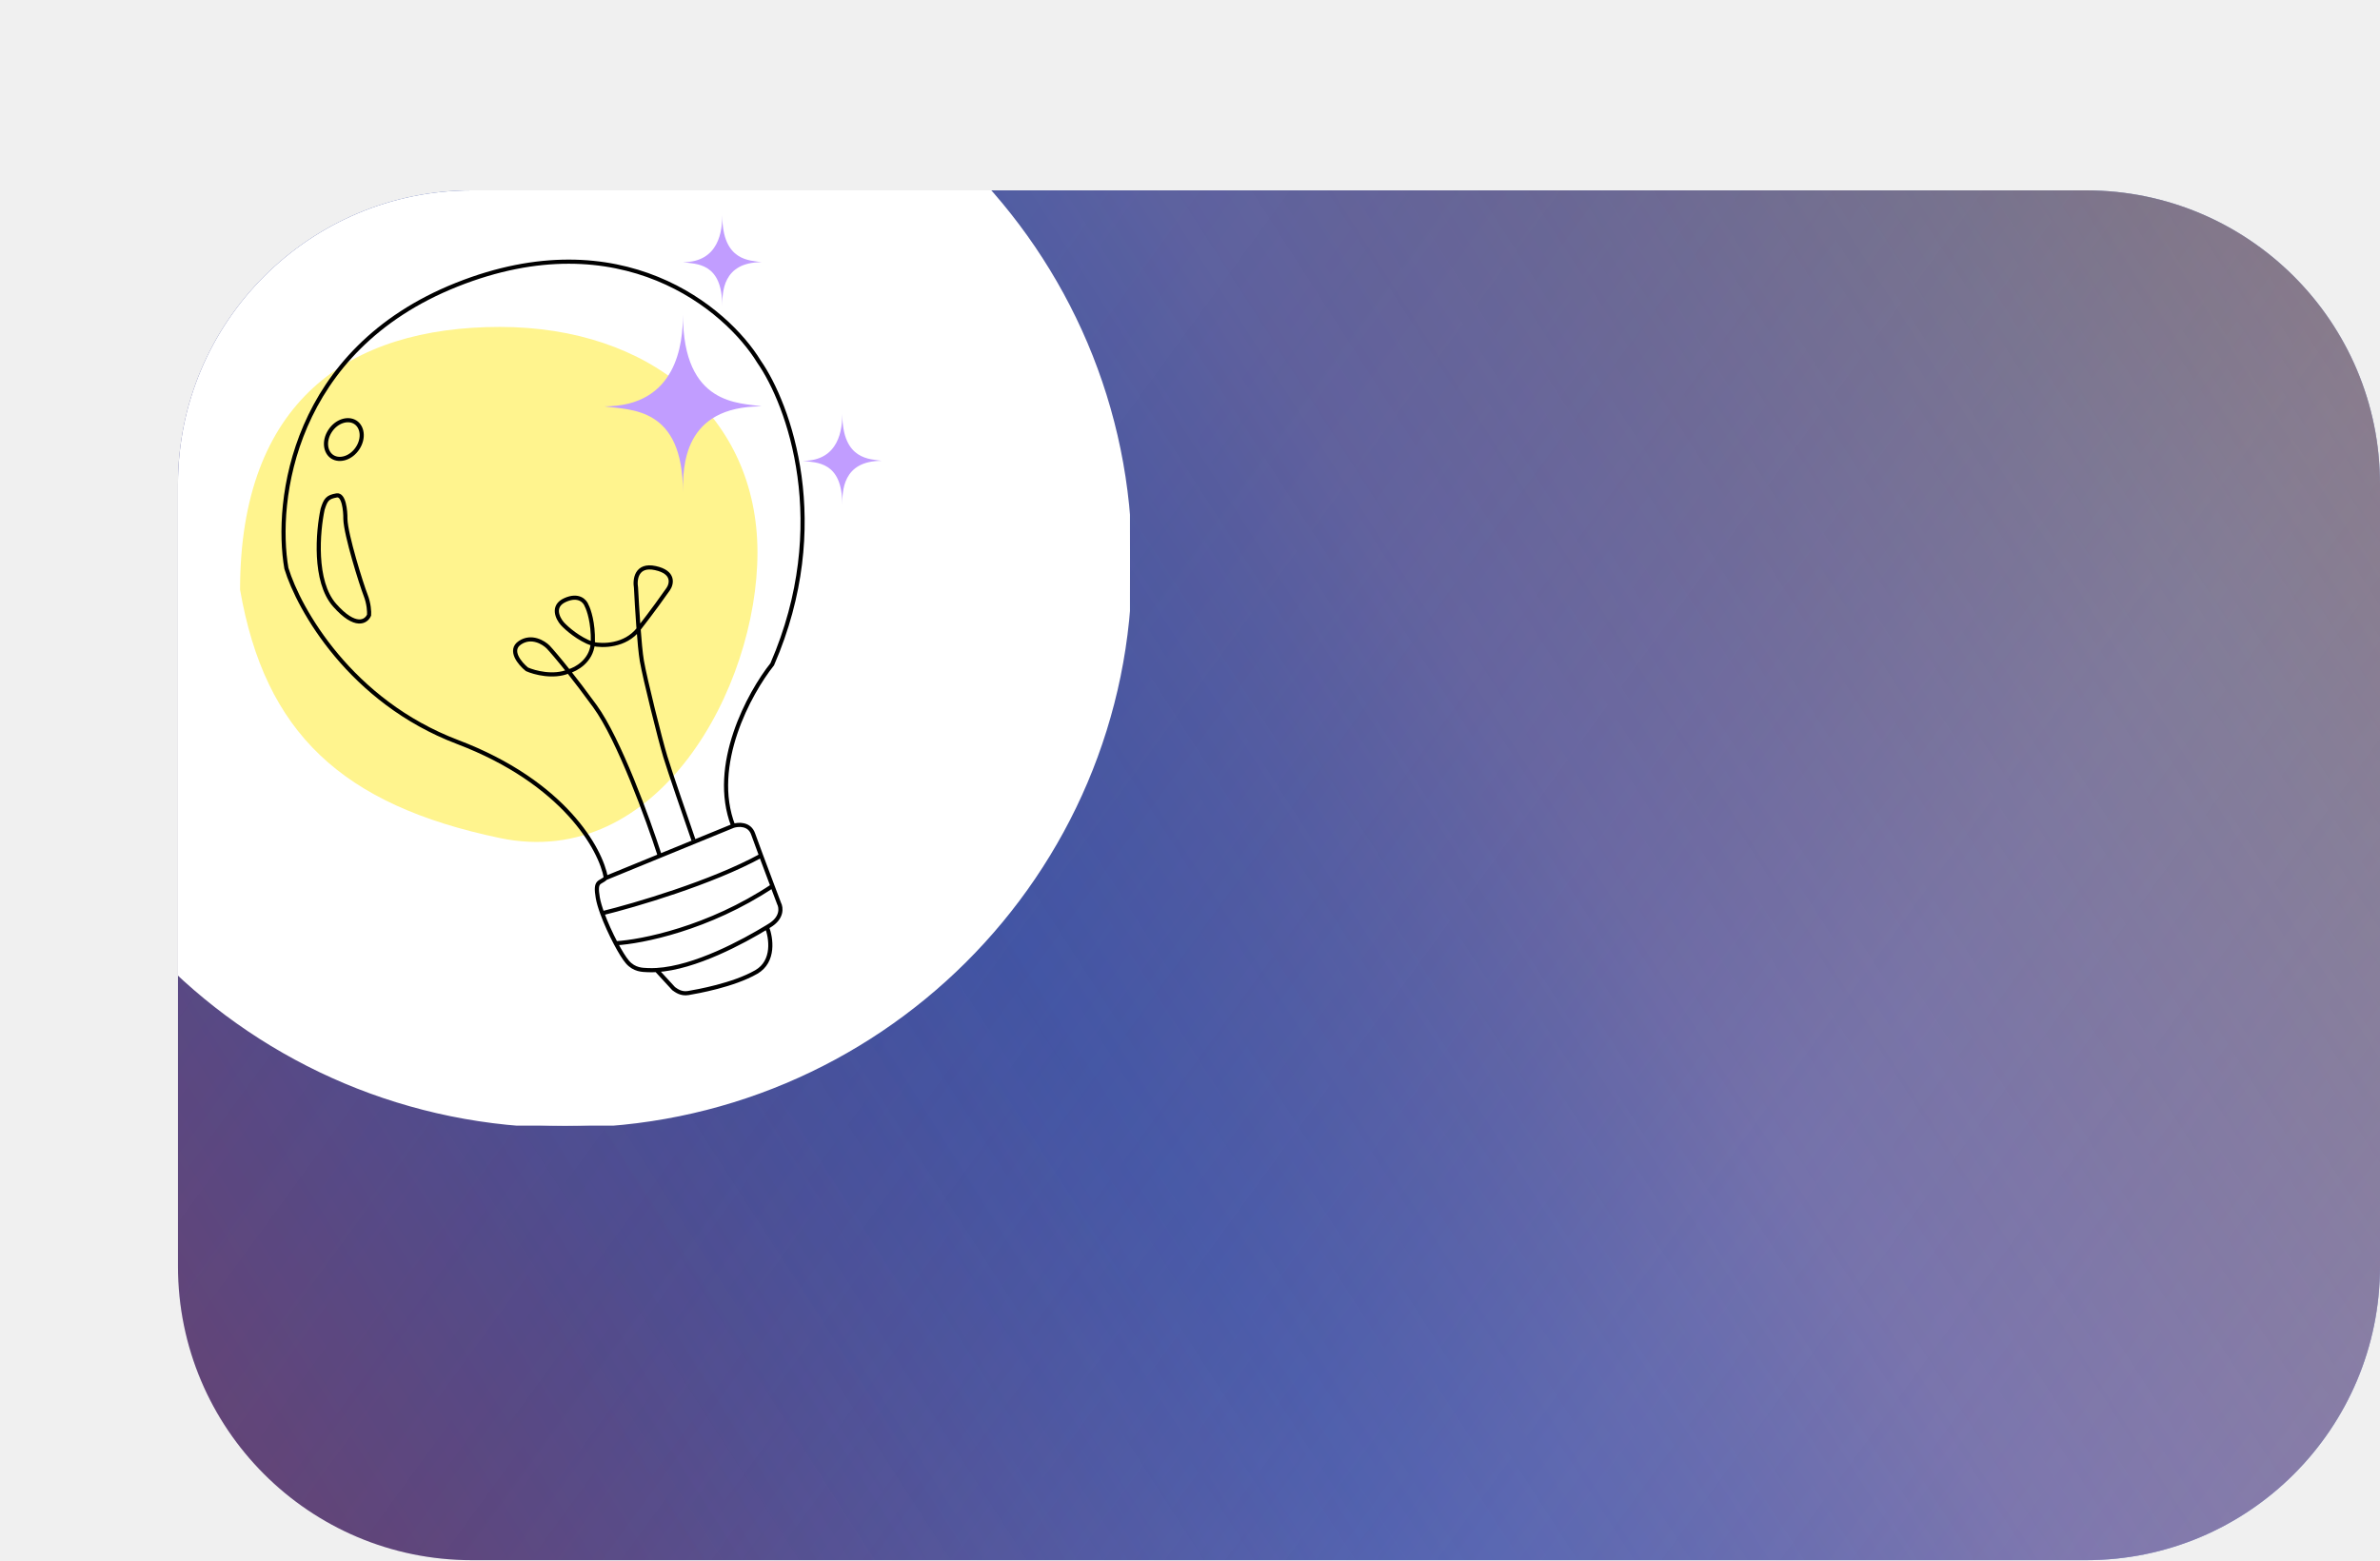
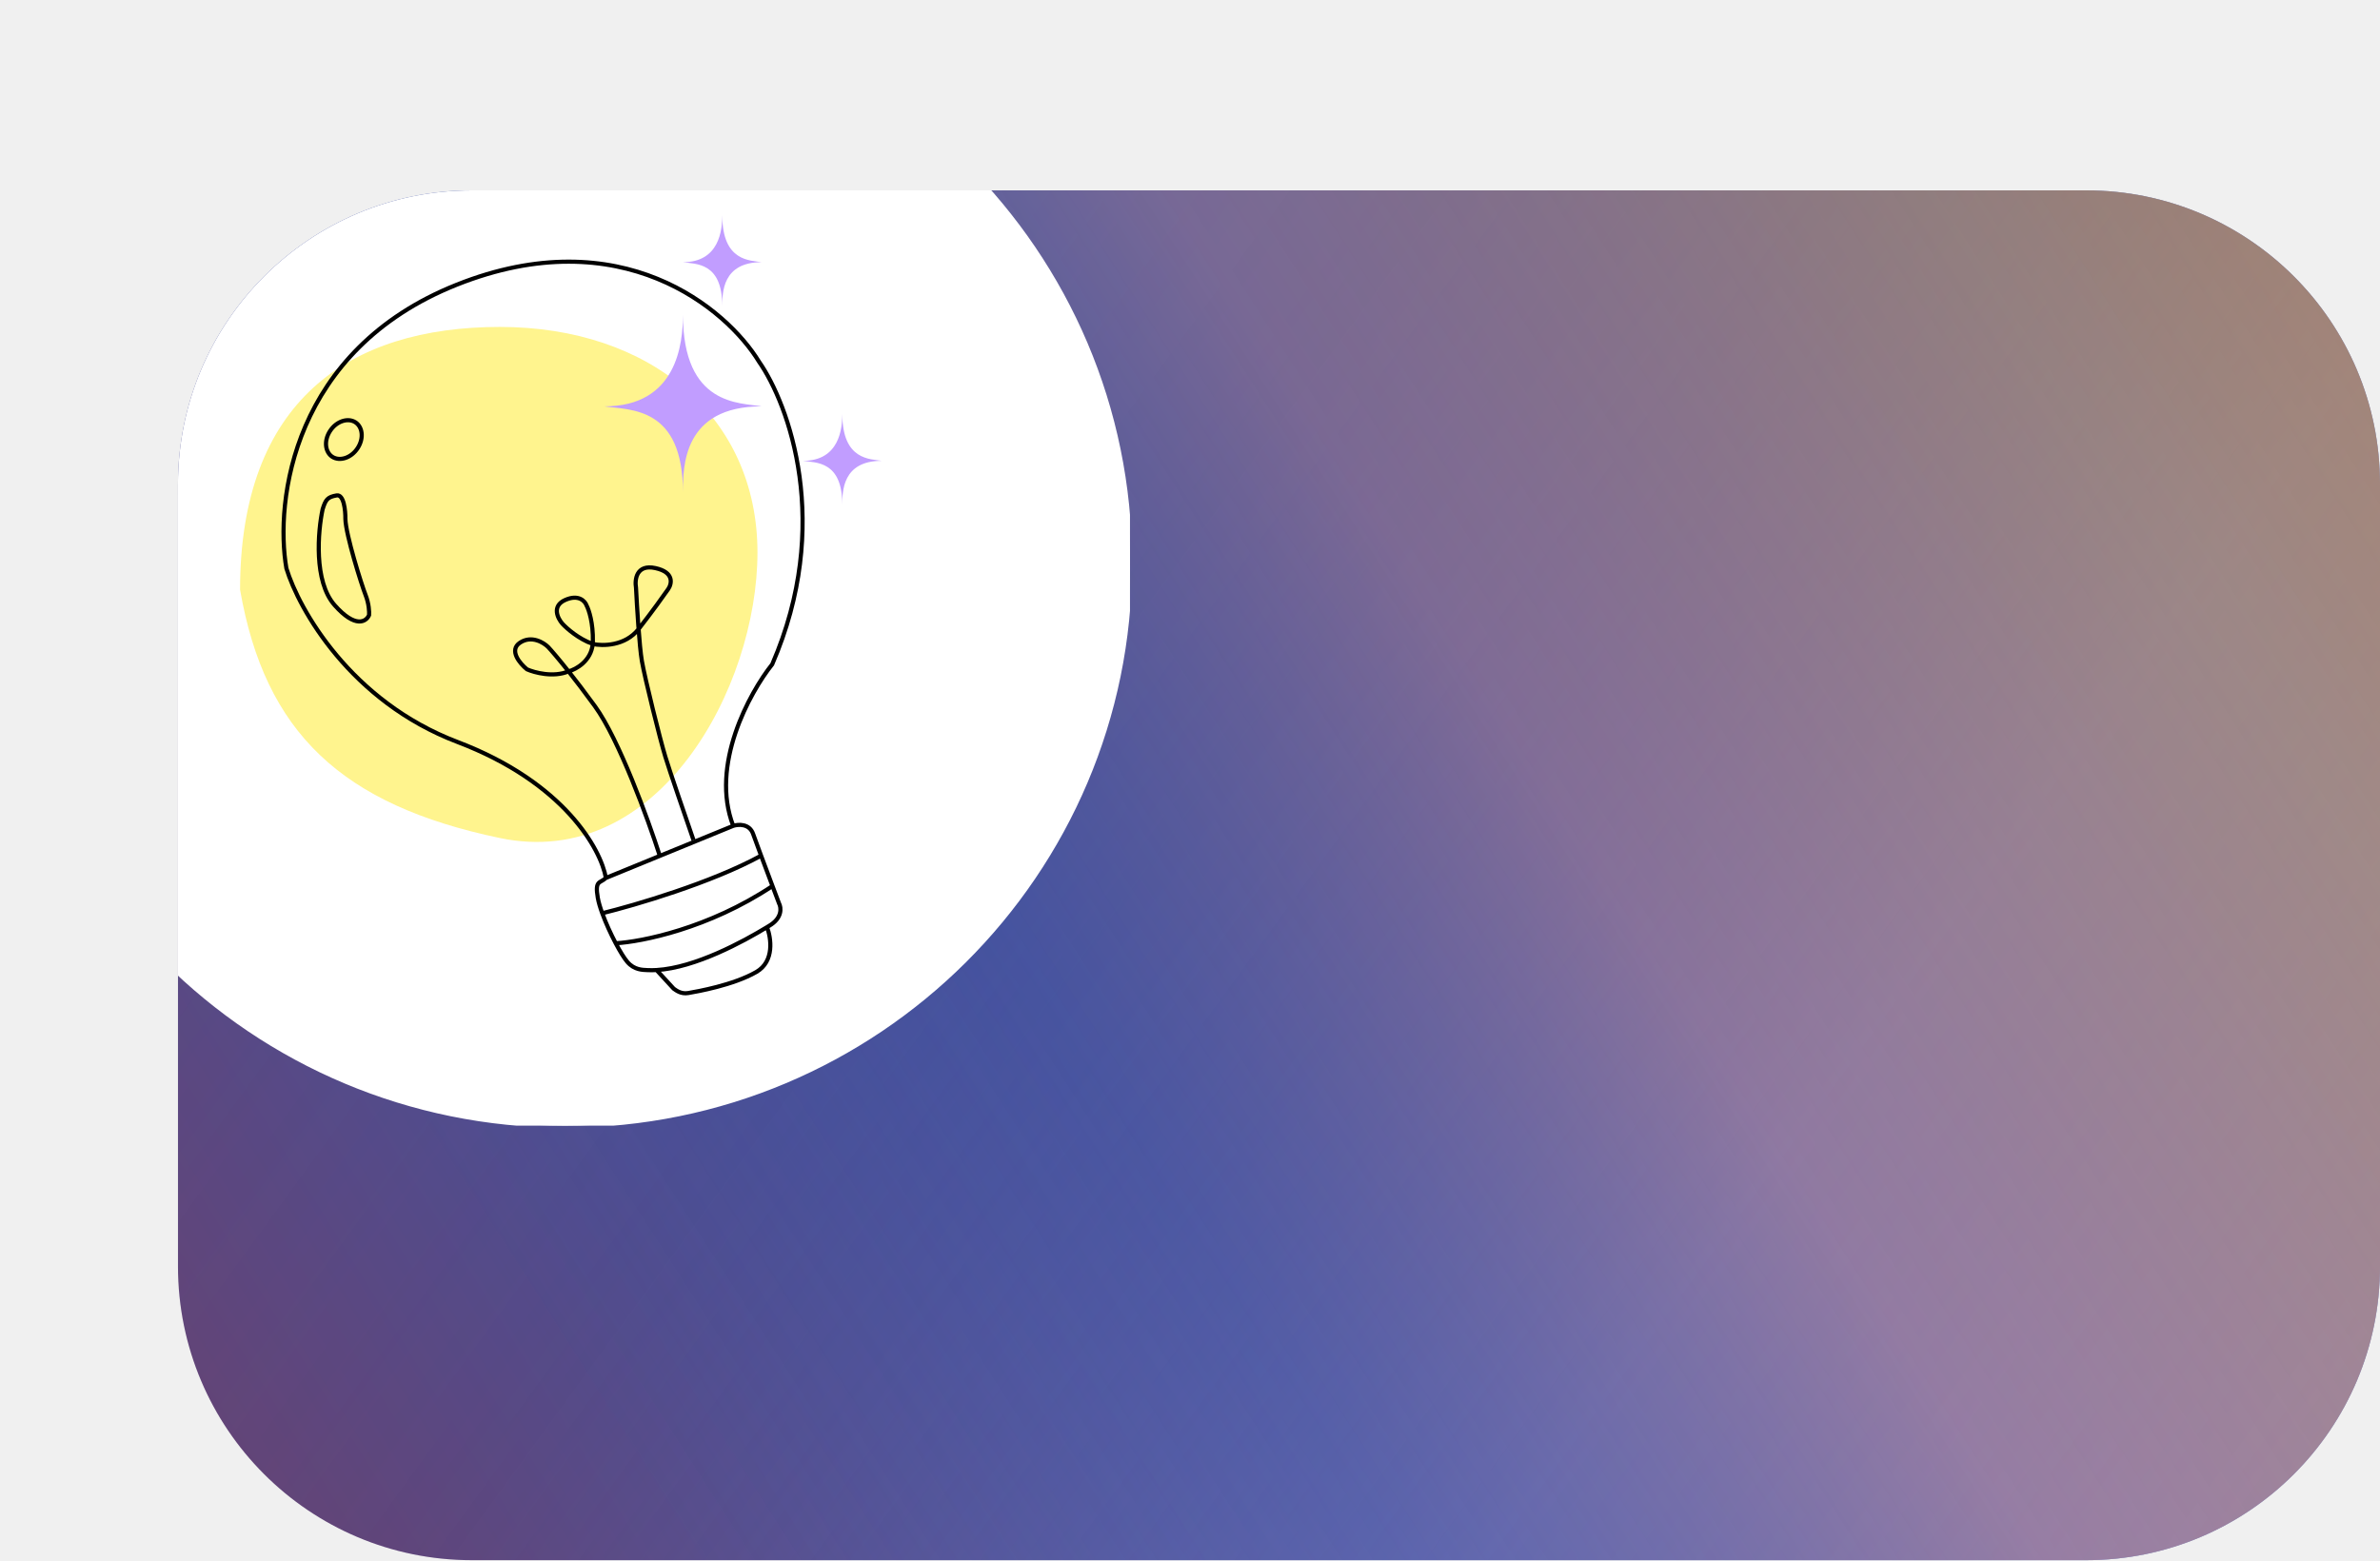
<svg xmlns="http://www.w3.org/2000/svg" width="575" height="377" viewBox="0 0 575 377" fill="none">
  <defs>
    <style>
.static-field { display: none; }
@media (prefers-reduced-motion: reduce) {
  .motion-field { display: none; }
  .static-field { display: inline; }
  .card-warm-core { stop-color: #D78B32 !important; }
}
</style>
    <clipPath id="cardSurfaceClip">
      <path d="M575 117C575 77.788 543.212 46 504 46H114C74.788 46 43 77.788 43 117V306C43 345.212 74.788 377 114 377H504C543.212 377 575 345.212 575 306V117Z" />
    </clipPath>
    <linearGradient id="cardBase" x1="43" y1="377" x2="575" y2="46" gradientUnits="userSpaceOnUse">
      <stop stop-color="#684270" />
      <stop offset="0.4" stop-color="#3658B0" />
      <stop offset="1" stop-color="#3658B0" />
    </linearGradient>
    <linearGradient id="cardLavender" x1="650" y1="420" x2="150" y2="55" gradientUnits="userSpaceOnUse">
-       <stop stop-color="#B8A7DF" stop-opacity="0.46" />
-       <stop offset="0.42" stop-color="#B8A7DF" stop-opacity="0.24" />
+       <stop stop-color="#B8A7DF" stop-opacity="0.52" />
+       <stop offset="0.42" stop-color="#B8A7DF" stop-opacity="0.30" />
      <stop offset="0.76" stop-color="#684270" stop-opacity="0.10" />
      <stop offset="1" stop-color="#3658B0" stop-opacity="0" />
    </linearGradient>
    <linearGradient id="cardWarm" x1="650" y1="20" x2="145" y2="345" gradientUnits="userSpaceOnUse">
-       <stop class="card-warm-core" stop-color="#D78B32" stop-opacity="0.48">
-         <animate attributeName="stop-color" values="#D78B32;#E56F5D;#F08B6A;#D78B32" dur="5.2s" repeatCount="indefinite" />
+       <stop class="card-warm-core" stop-color="#D78B32" stop-opacity="0.64">
+         <animate attributeName="stop-color" values="#D78B32;#E56F5D;#F08B6A;#D78B32" dur="4.7s" repeatCount="indefinite" />
      </stop>
-       <stop offset="0.28" stop-color="#E0A04A" stop-opacity="0.32" />
-       <stop offset="0.54" stop-color="#F08B6A" stop-opacity="0.20" />
-       <stop offset="0.76" stop-color="#684270" stop-opacity="0.11" />
+       <stop offset="0.28" stop-color="#E0A04A" stop-opacity="0.48" />
+       <stop offset="0.54" stop-color="#F08B6A" stop-opacity="0.34" />
+       <stop offset="0.76" stop-color="#684270" stop-opacity="0.18" />
      <stop offset="1" stop-color="#3658B0" stop-opacity="0" />
    </linearGradient>
  </defs>
  <g clip-path="url(#cardSurfaceClip)">
    <rect width="575" height="377" fill="url(#cardBase)" />
    <g class="motion-field card-lavender-field">
-       <animateTransform attributeName="transform" type="translate" values="35 -20;-45 30;20 50;35 -20" keyTimes="0;.34;.67;1" dur="4.9s" repeatCount="indefinite" />
+       <animateTransform attributeName="transform" type="translate" values="40 -25;-55 35;25 60;40 -25" keyTimes="0;.34;.67;1" dur="4.5s" repeatCount="indefinite" />
      <rect x="-360" y="-280" width="1295" height="937" fill="url(#cardLavender)" />
    </g>
    <g class="motion-field card-warm-field">
-       <animateTransform attributeName="transform" type="translate" values="15 -10;55 20;-10 45;15 -10" keyTimes="0;.34;.67;1" dur="4.3s" repeatCount="indefinite" />
+       <animateTransform attributeName="transform" type="translate" values="10 -15;75 25;-20 55;10 -15" keyTimes="0;.34;.67;1" dur="3.9s" repeatCount="indefinite" />
      <rect x="-360" y="-280" width="1295" height="937" fill="url(#cardWarm)" />
    </g>
    <g class="static-field">
      <rect x="-360" y="-280" width="1295" height="937" fill="url(#cardLavender)" />
    </g>
    <g class="static-field">
      <rect x="-360" y="-280" width="1295" height="937" fill="url(#cardWarm)" />
    </g>
  </g>
  <mask id="mask0_5_10" style="mask-type:alpha" maskUnits="userSpaceOnUse" x="0" y="0" width="273" height="272">
    <path d="M136.5 0C211.887 0 273 60.889 273 136C273 211.111 211.887 272 136.5 272C61.113 272 0 211.111 0 136C0 60.889 61.113 0 136.5 0Z" fill="white" />
    <path d="M136.5 0C211.887 0 273 60.889 273 136C273 211.111 211.887 272 136.5 272C61.113 272 0 211.111 0 136C0 60.889 61.113 0 136.5 0Z" stroke="black" />
  </mask>
  <g mask="url(#mask0_5_10)">
    <path fill-rule="evenodd" clip-rule="evenodd" d="M575 117C575 77.788 543.212 46 504 46H114C74.788 46 43 77.788 43 117V306C43 345.212 74.788 377 114 377H504C543.212 377 575 345.212 575 306V117Z" fill="white" />
  </g>
  <path d="M120.759 79C157.267 79 183 100.809 183 133.5C183 166.191 159.018 210.5 120.759 202.5C82.5 194.5 64 177 58 142.5C58 97 84.25 79 120.759 79Z" fill="#FFF48E" />
  <path d="M146.384 212.149C145.194 205.285 136.356 189.104 110.532 179.293C84.707 169.483 72.212 147.238 69.192 137.342C66.371 121.084 70.653 84.615 110.346 68.796C150.039 52.978 175.567 74.6 183.369 87.388C190.552 97.679 201.248 126.712 186.565 160.52C181.063 167.429 171.476 184.909 177.144 199.556M148.752 227.927C147.565 225.68 146.355 223.028 145.498 220.676C144.99 219.281 144.606 217.992 144.426 216.955C143.674 212.619 144.946 213.515 146.384 212.149M146.384 212.149L177.144 199.556M177.144 199.556C178.378 199.155 181.066 198.987 181.951 201.513C182.284 202.464 183.01 204.433 183.878 206.761M145.498 220.676C153.332 218.759 171.976 213.291 183.878 206.761M183.878 206.761C184.737 209.068 185.736 211.728 186.629 214.099M148.752 227.927C149.802 229.918 150.834 231.592 151.583 232.46C153.26 234.402 155.263 234.359 156.39 234.417C157.115 234.455 157.861 234.449 158.621 234.404M148.752 227.927C154.948 227.596 171.199 224.368 186.629 214.099M186.629 214.099C187.229 215.691 187.781 217.153 188.212 218.29C188.761 219.311 189.049 221.829 185.806 223.731C185.643 223.831 185.475 223.935 185.301 224.04M158.621 234.404L162.751 238.896C163.387 239.344 164.551 240.258 166.285 239.957C168.454 239.581 177.127 238.076 182.713 234.874C187.183 232.312 186.3 226.584 185.301 224.04M158.621 234.404C167.97 233.859 179.633 227.489 185.301 224.04" stroke="black" />
  <path d="M159.358 206.651C156.566 197.974 149.534 178.628 143.741 170.659C141.292 167.29 139.135 164.472 137.36 162.231M137.36 162.231C134.935 159.172 133.22 157.19 132.438 156.354C131.326 155.239 128.408 153.464 125.638 155.291C122.867 157.117 125.596 160.346 127.307 161.732C129.129 162.537 133.69 163.765 137.36 162.231ZM137.36 162.231C139.195 161.734 142.809 159.729 143.204 155.608M143.204 155.608C143.221 155.424 143.233 155.235 143.237 155.042C143.337 150.537 142.271 147.357 141.725 146.33C141.358 145.272 139.805 143.522 136.531 144.987C133.256 146.453 134.726 149.414 135.87 150.711C136.897 151.842 139.802 154.404 143.204 155.608ZM143.204 155.608C145.545 156.137 151.038 156.156 154.287 152.003C157.536 147.849 160.405 143.837 161.434 142.35C162.315 141.075 162.932 138.276 158.348 137.276C153.764 136.276 153.311 140.02 153.657 142.016C153.878 146.465 154.47 156.234 155.075 159.719C155.831 164.075 159.452 178.59 160.743 182.854C161.775 186.264 165.707 197.697 167.544 202.987" stroke="black" />
  <path d="M79.735 104.15C81.303 101.737 84.051 100.918 85.817 102.014C87.57 103.103 87.983 105.864 86.415 108.276C84.847 110.688 82.099 111.508 80.333 110.411C78.58 109.322 78.167 106.562 79.735 104.15Z" stroke="black" />
  <path d="M80.835 146.222C75.77 140.495 76.798 128.387 77.946 123.05C78.673 120.721 79.129 120.092 81.325 119.711C83.081 119.406 83.469 123.376 83.443 125.399C83.543 129.236 87.322 141.243 88.335 143.82C89.145 145.882 89.229 147.886 89.169 148.63C88.502 150.214 85.9 151.95 80.835 146.222Z" stroke="black" />
  <path d="M146 98.194C163.593 98.194 165 82.936 165 76C165 98.194 178.84 97.269 184 98.194C165 98.194 165 112.758 165 119C165 98.194 152.333 99.118 146 98.194Z" fill="#C19DFF" />
  <path d="M194 111.355C202.796 111.355 203.5 103.548 203.5 100C203.5 111.355 210.42 110.882 213 111.355C203.5 111.355 203.5 118.806 203.5 122C203.5 111.355 197.167 111.828 194 111.355Z" fill="#C19DFF" />
  <path d="M165 63.355C173.796 63.355 174.5 55.548 174.5 52C174.5 63.355 181.42 62.882 184 63.355C174.5 63.355 174.5 70.806 174.5 74C174.5 63.355 168.167 63.828 165 63.355Z" fill="#C19DFF" />
</svg>
